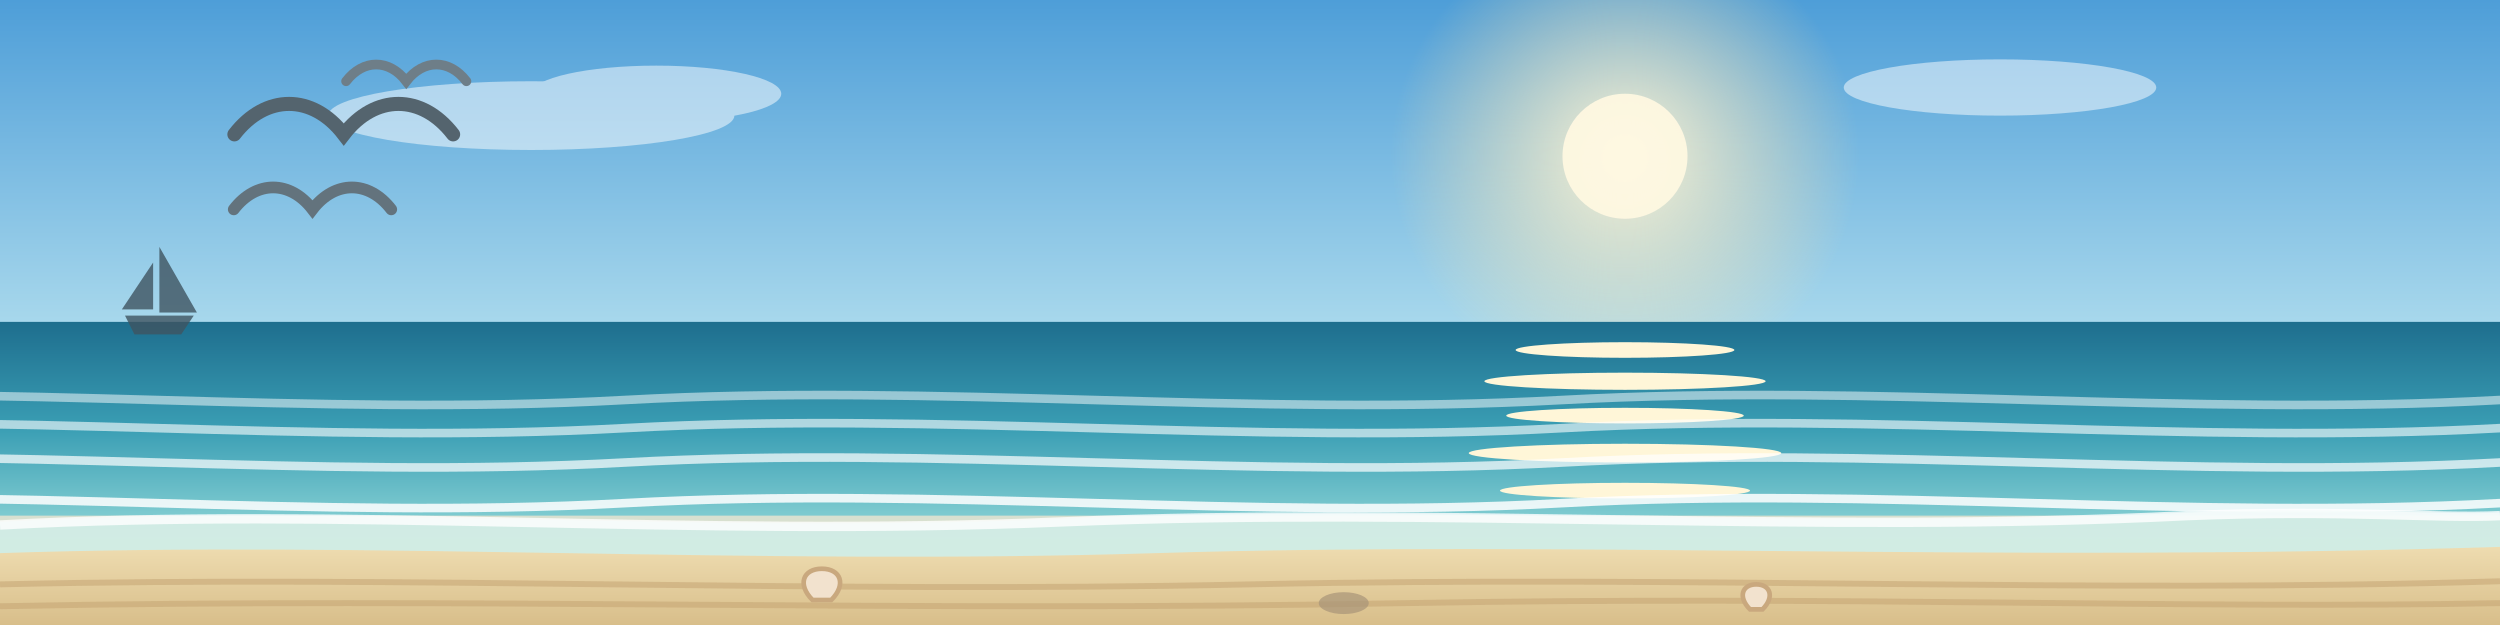
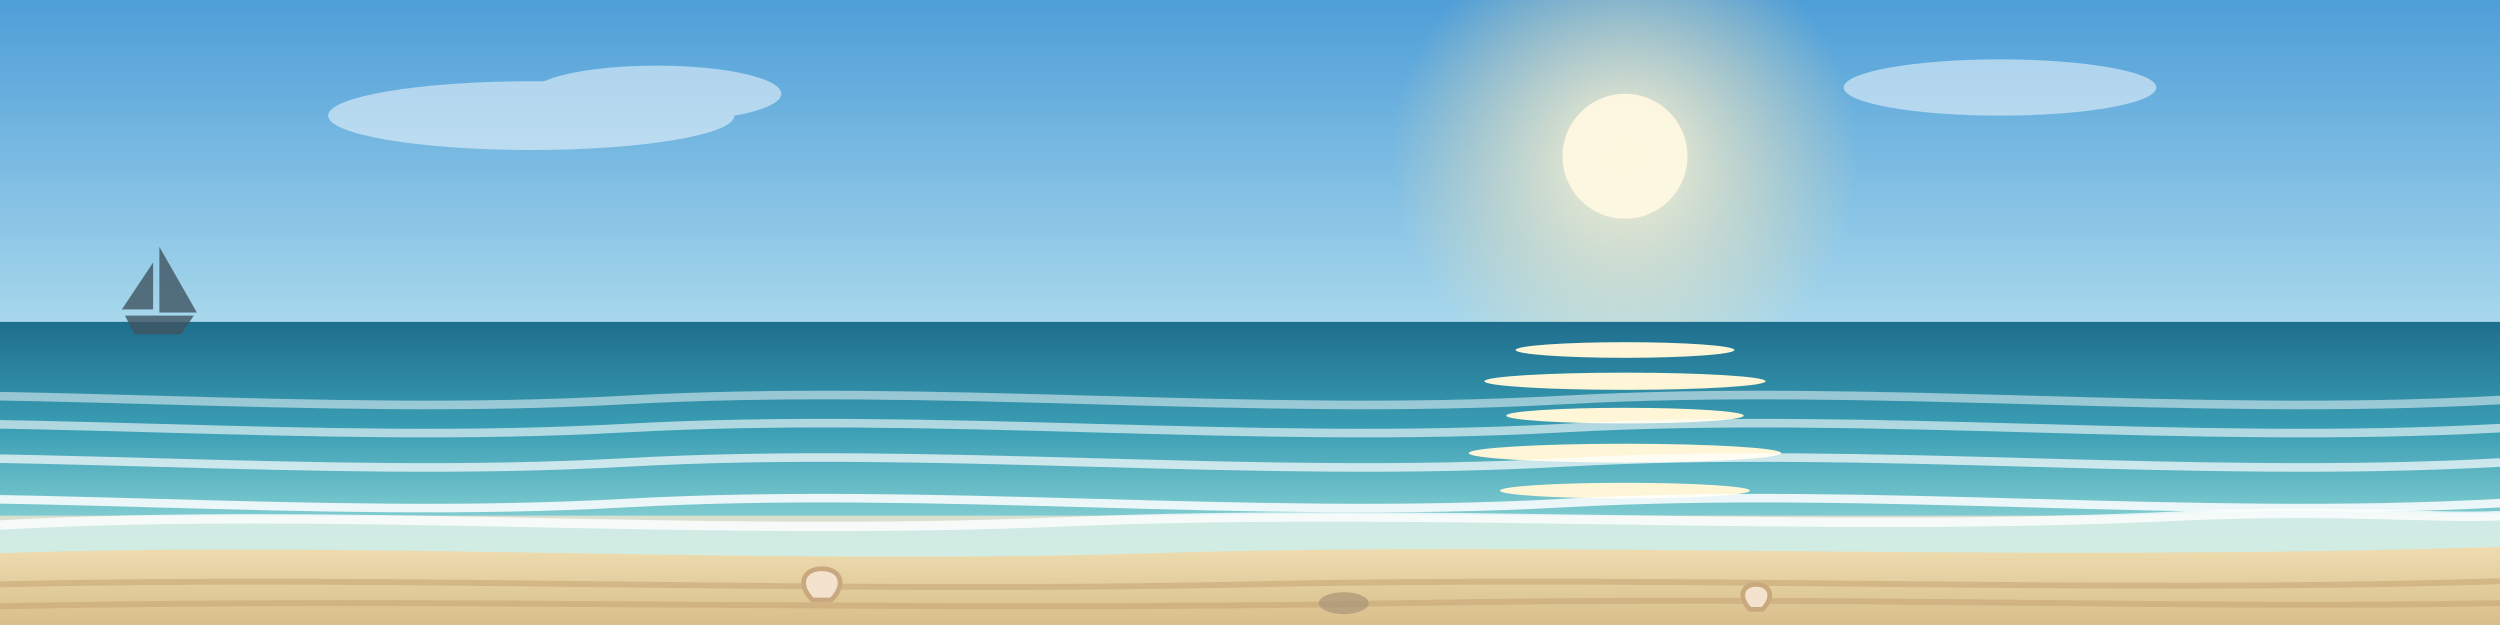
<svg xmlns="http://www.w3.org/2000/svg" viewBox="0 0 160 40" width="1600" height="400" role="presentation" preserveAspectRatio="xMidYMid slice">
  <style>
    .surf { animation-name: roll; animation-timing-function: linear;
            animation-iteration-count: infinite }
    @keyframes roll { from { transform: translateX(0) } to { transform: translateX(-80px) } }
    .glint { animation: wink 5s ease-in-out infinite alternate }
    @keyframes wink { from { opacity: .25 } to { opacity: .7 } }
    .wash { animation: lap 9s ease-in-out infinite alternate }
    @keyframes lap { from { transform: translateY(0) } to { transform: translateY(1.6px) } }
-     .gull { animation: glide 26s linear infinite }
-     .g2 { animation-duration: 34s; animation-delay: -12s }
-     .g3 { animation-duration: 30s; animation-delay: -21s }
-     @keyframes glide { from { transform: translate(-20px, 0) }
-                        to { transform: translate(190px, -3px) } }
-     /* Two bumps, and the downstroke carries them under the line. */
-     .wings { animation: flap 1.1s ease-in-out infinite alternate;
-              transform-box: fill-box; transform-origin: 50% 100% }
-     @keyframes flap { from { transform: scaleY(1) } to { transform: scaleY(-.62) } }
-     .w2 { animation-duration: .85s; animation-delay: -.3s }
-     .w3 { animation-duration: 1.35s; animation-delay: -.7s }
    @media (prefers-reduced-motion: reduce) {
-       .surf, .glint, .wash, .gull, .wings { animation: none } }
+       .surf, .glint, .wash { animation: none } }
    .sail { animation: cruise 60s linear infinite }
    @keyframes cruise { 0% { transform: translateX(-14px); opacity: 0 }
                        6% { opacity: .55 } 94% { opacity: .55 }
                        100% { transform: translateX(176px); opacity: 0 } }
    @media (prefers-reduced-motion: reduce) { .sail { animation: none } }
  </style>
  <defs>
    <linearGradient id="bsky" x1="0" y1="0" x2="0" y2="1">
      <stop offset="0%" stop-color="#4E9ED8" />
      <stop offset="52%" stop-color="#A8D8EC" />
      <stop offset="100%" stop-color="#F2E4C0" />
    </linearGradient>
    <linearGradient id="sea" x1="0" y1="0" x2="0" y2="1">
      <stop offset="0%" stop-color="#1E6E8E" />
      <stop offset="55%" stop-color="#3A9EB4" />
      <stop offset="100%" stop-color="#7ECBD0" />
    </linearGradient>
    <linearGradient id="beach" x1="0" y1="0" x2="0" y2="1">
      <stop offset="0%" stop-color="#EEDCB0" />
      <stop offset="100%" stop-color="#D8BE8A" />
    </linearGradient>
    <radialGradient id="bsun" cx=".5" cy=".5" r=".5">
      <stop offset="0%" stop-color="#FFF6D8" stop-opacity=".95" />
      <stop offset="100%" stop-color="#FFE0A0" stop-opacity="0" />
    </radialGradient>
  </defs>
  <rect width="160" height="40" fill="url(#bsky)" />
  <circle cx="104" cy="10" r="15" fill="url(#bsun)" />
  <circle cx="104" cy="10" r="4" fill="#FFF8E2" opacity=".92" />
  <g fill="#FFFFFF" opacity=".5">
    <ellipse cx="34" cy="7.4" rx="13" ry="2.2" />
    <ellipse cx="42" cy="6" rx="8" ry="1.8" />
    <ellipse cx="128" cy="5.6" rx="10" ry="1.8" />
  </g>
  <g>
-     <g class="gull">
-       <g transform="translate(22 8.6)">
-         <path class="wings" d="M-7 0 C-5 -2.6, -2 -2.6, 0 0 C2 -2.6, 5 -2.6, 7 0" fill="none" stroke="#54646E" stroke-width=".9" stroke-linecap="round" />
-       </g>
-     </g>
-     <g class="gull g2">
-       <g transform="translate(20 13.4) scale(.72)">
-         <path class="wings w2" d="M-7 0 C-5 -2.6, -2 -2.6, 0 0 C2 -2.6, 5 -2.6, 7 0" fill="none" stroke="#63737D" stroke-width="1.04" stroke-linecap="round" />
-       </g>
-     </g>
-     <g class="gull g3">
-       <g transform="translate(26 5.2) scale(.55)">
-         <path class="wings w3" d="M-7 0 C-5 -2.6, -2 -2.6, 0 0 C2 -2.6, 5 -2.6, 7 0" fill="none" stroke="#6E7E88" stroke-width="1.13" stroke-linecap="round" />
-       </g>
-     </g>
  </g>
  <path d="M0 20.6 L160 20.6 L160 33 L0 33 Z" fill="url(#sea)" />
  <g class="glint" fill="#FFF6D8">
    <ellipse cx="104" cy="22.4" rx="7" ry=".5" />
    <ellipse cx="104" cy="24.4" rx="9" ry=".55" />
    <ellipse cx="104" cy="26.6" rx="7.6" ry=".5" />
    <ellipse cx="104" cy="29" rx="10" ry=".6" />
    <ellipse cx="104" cy="31.4" rx="8" ry=".5" />
  </g>
  <g>
    <path class="surf s0" style="animation-duration: 7.0s; animation-delay: 0s" d="M-20 25.6 C0 24.5 20 26.7 40 25.6 C60 24.5 80 26.7 100 25.6              C120 24.5 140 26.7 160 25.6 C180 24.5 200 26.7 220 25.6" fill="none" stroke="#FFFFFF" stroke-width=".55" opacity="0.5" />
    <path class="surf s1" style="animation-duration: 8.4s; animation-delay: -2.6s" d="M-20 27.4 C0 26.3 20 28.5 40 27.4 C60 26.3 80 28.5 100 27.4              C120 26.3 140 28.5 160 27.4 C180 26.3 200 28.5 220 27.4" fill="none" stroke="#FFFFFF" stroke-width=".55" opacity="0.6" />
    <path class="surf s2" style="animation-duration: 6.2s; animation-delay: -4.1s" d="M-20 29.6 C0 28.5 20 30.7 40 29.6 C60 28.5 80 30.7 100 29.6              C120 28.5 140 30.7 160 29.6 C180 28.5 200 30.7 220 29.6" fill="none" stroke="#FFFFFF" stroke-width=".55" opacity="0.7" />
    <path class="surf s3" style="animation-duration: 9.0s; animation-delay: -1.3s" d="M-20 32.2 C0 31.1 20 33.3 40 32.2 C60 31.1 80 33.3 100 32.2              C120 31.1 140 33.3 160 32.2 C180 31.1 200 33.3 220 32.2" fill="none" stroke="#FFFFFF" stroke-width=".55" opacity="0.85" />
  </g>
  <g class="wash">
    <path d="M0 33.4 C22 32.2 44 34.2 68 33.2 C92 32.2 116 34 140 32.8 C150 32.4 156 33 160 32.8              L160 36 L0 36 Z" fill="#CFEDE8" opacity=".85" />
    <path d="M0 33.6 C22 32.4 44 34.4 68 33.4 C92 32.4 116 34.2 140 33 C150 32.6 156 33.2 160 33" fill="none" stroke="#FFFFFF" stroke-width=".6" opacity=".8" />
  </g>
  <path d="M0 35.4 C24 34.6 48 36.2 74 35.4 C100 34.6 128 36 160 35 L160 40 L0 40 Z" fill="url(#beach)" />
  <g stroke="#C4A473" stroke-width=".38" fill="none" opacity=".55">
    <path d="M0 37.4 C26 36.8 52 38 80 37.4 C108 36.8 134 38 160 37.2" />
    <path d="M0 38.8 C30 38.2 58 39.2 90 38.6 C118 38.1 140 39 160 38.6" />
  </g>
  <g fill="#F2E2CE" stroke="#C9A87E" stroke-width=".3">
    <path d="M52 38.4 C51 37.4 51.4 36.4 52.6 36.4 C53.8 36.4 54.2 37.4 53.2 38.4 Z" />
    <path d="M112 39 C111.2 38.2 111.5 37.4 112.4 37.4 C113.3 37.4 113.6 38.2 112.8 39 Z" />
  </g>
  <ellipse cx="86" cy="38.6" rx="1.6" ry=".7" fill="#A89478" opacity=".7" />
  <g class="sail">
    <g transform="translate(8 20.2)" fill="#3E5460" opacity=".8">
      <path d="M0 0 L4.4 0 L3.6 1.2 L.6 1.2 Z" />
      <path d="M2.2 -.2 L2.2 -4.4 L4.6 -.2 Z" />
      <path d="M1.8 -.4 L1.8 -3.4 L-.2 -.4 Z" />
    </g>
  </g>
</svg>
